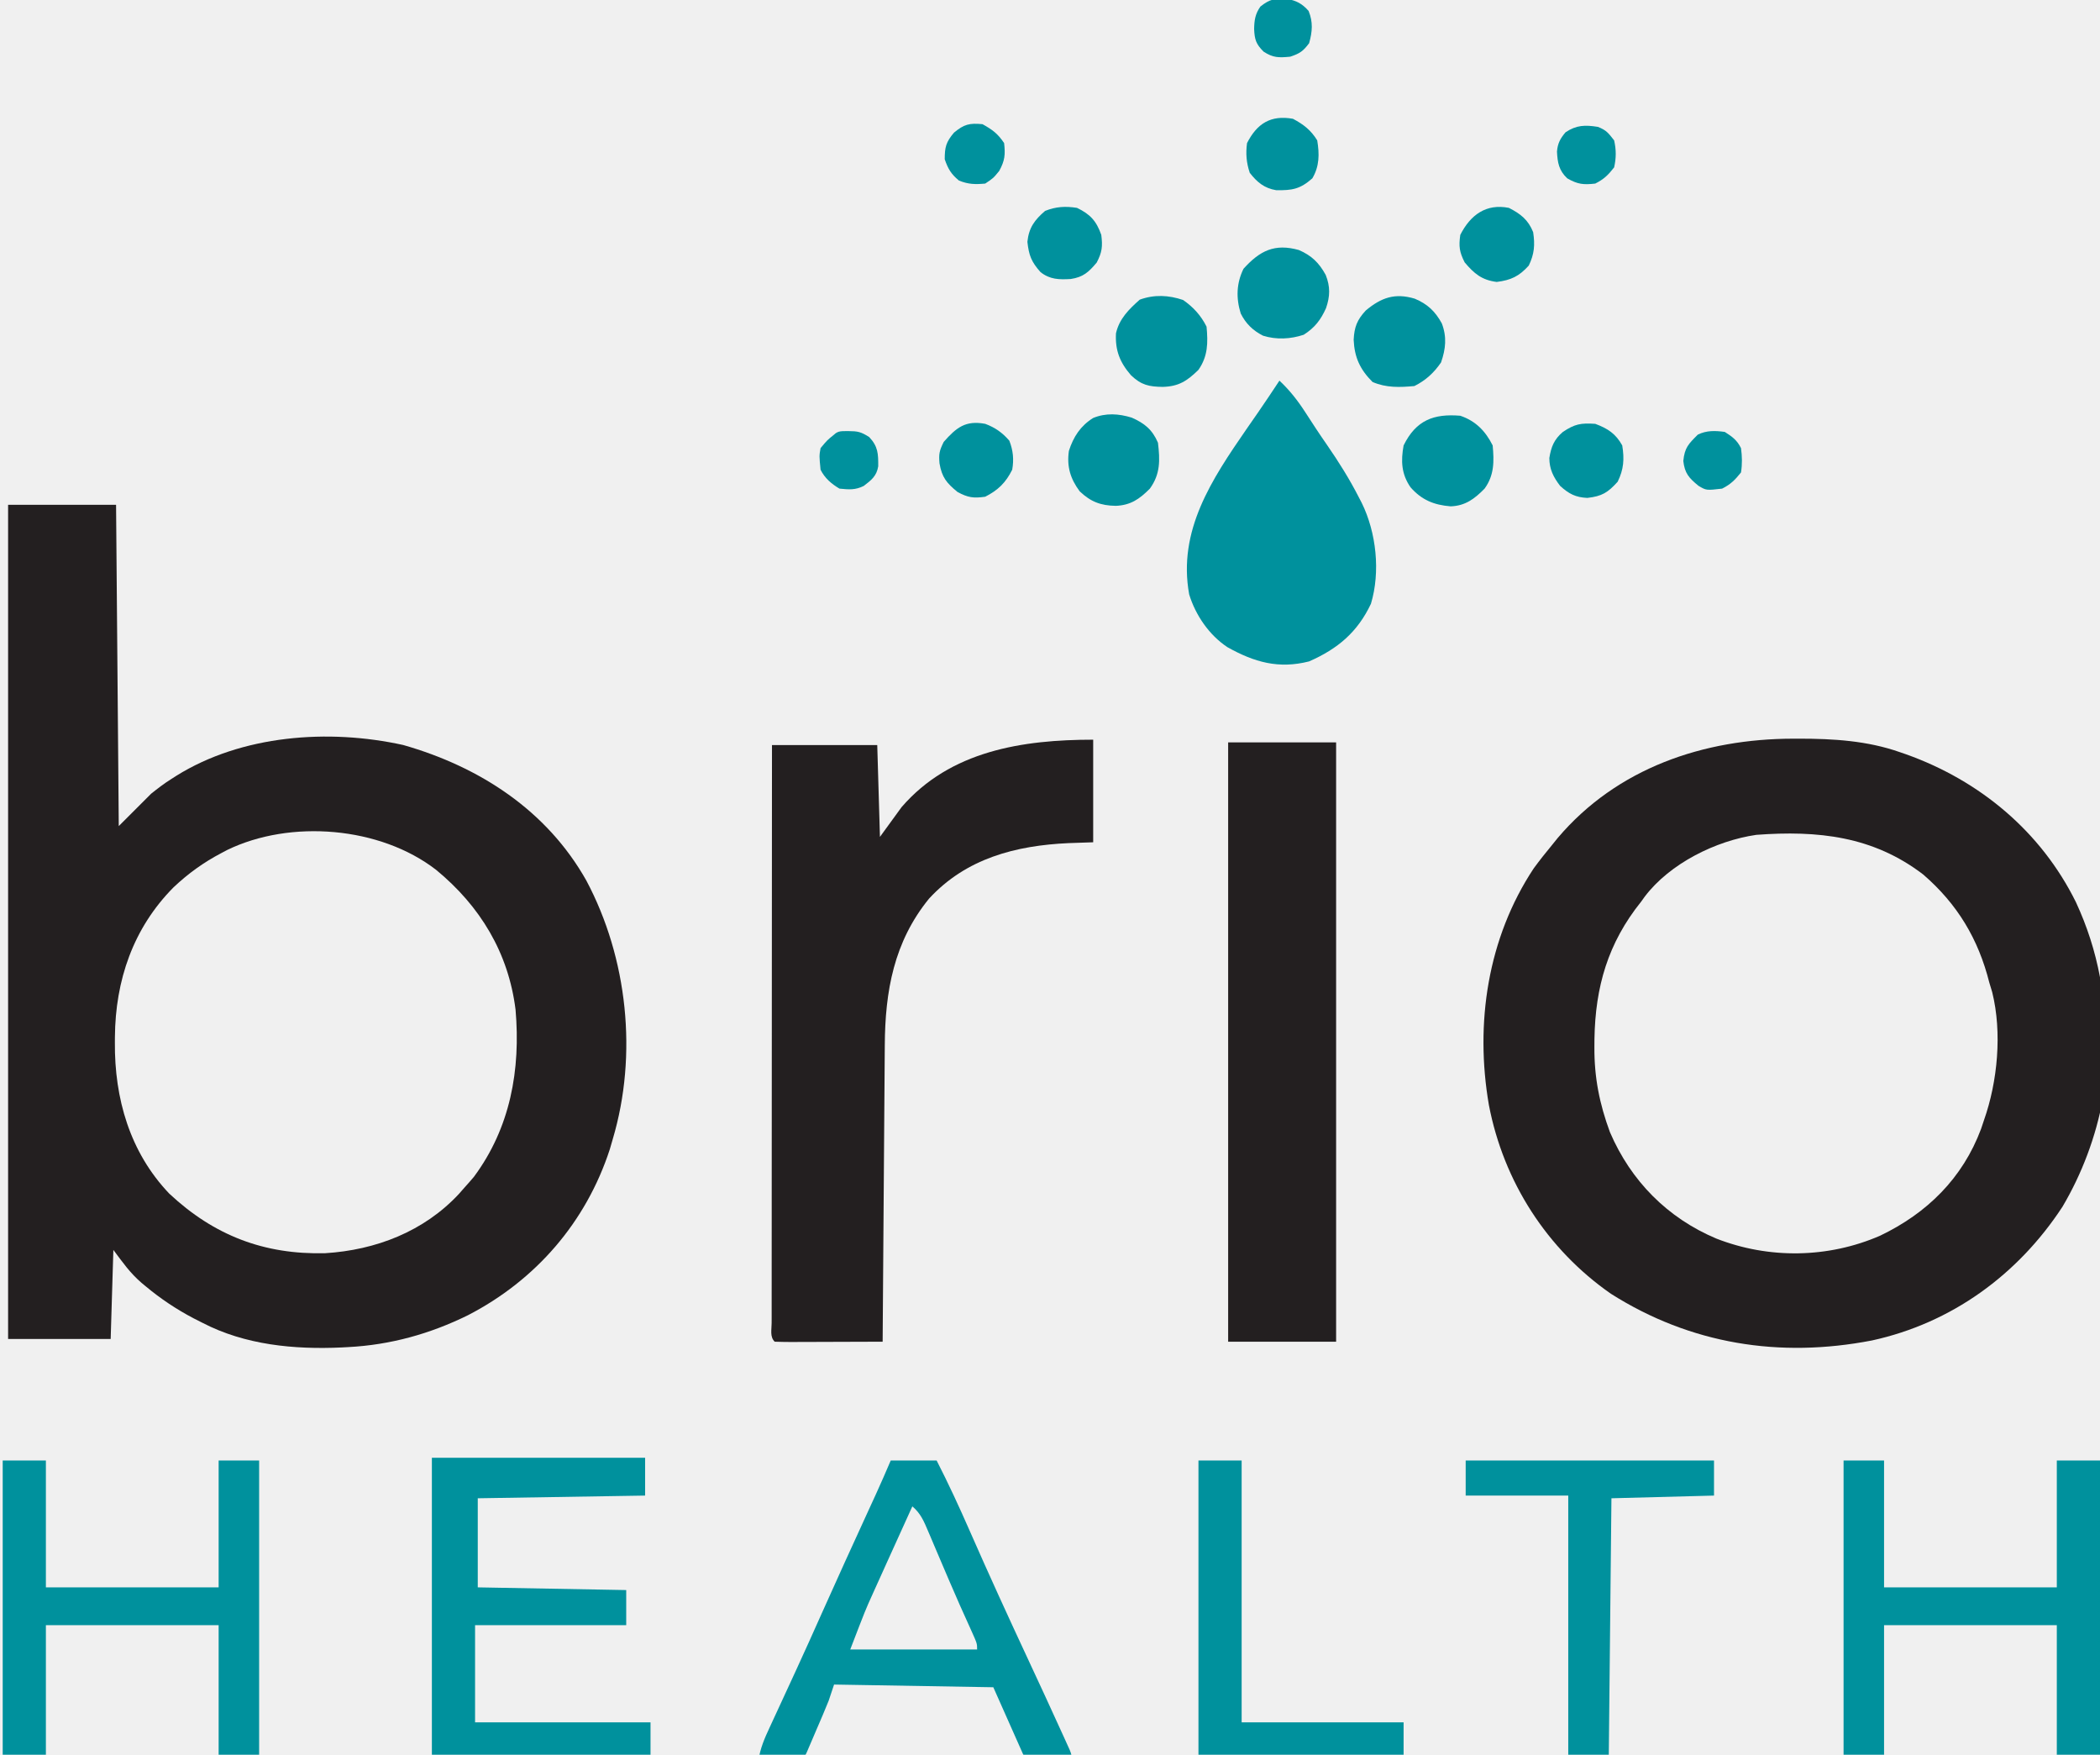
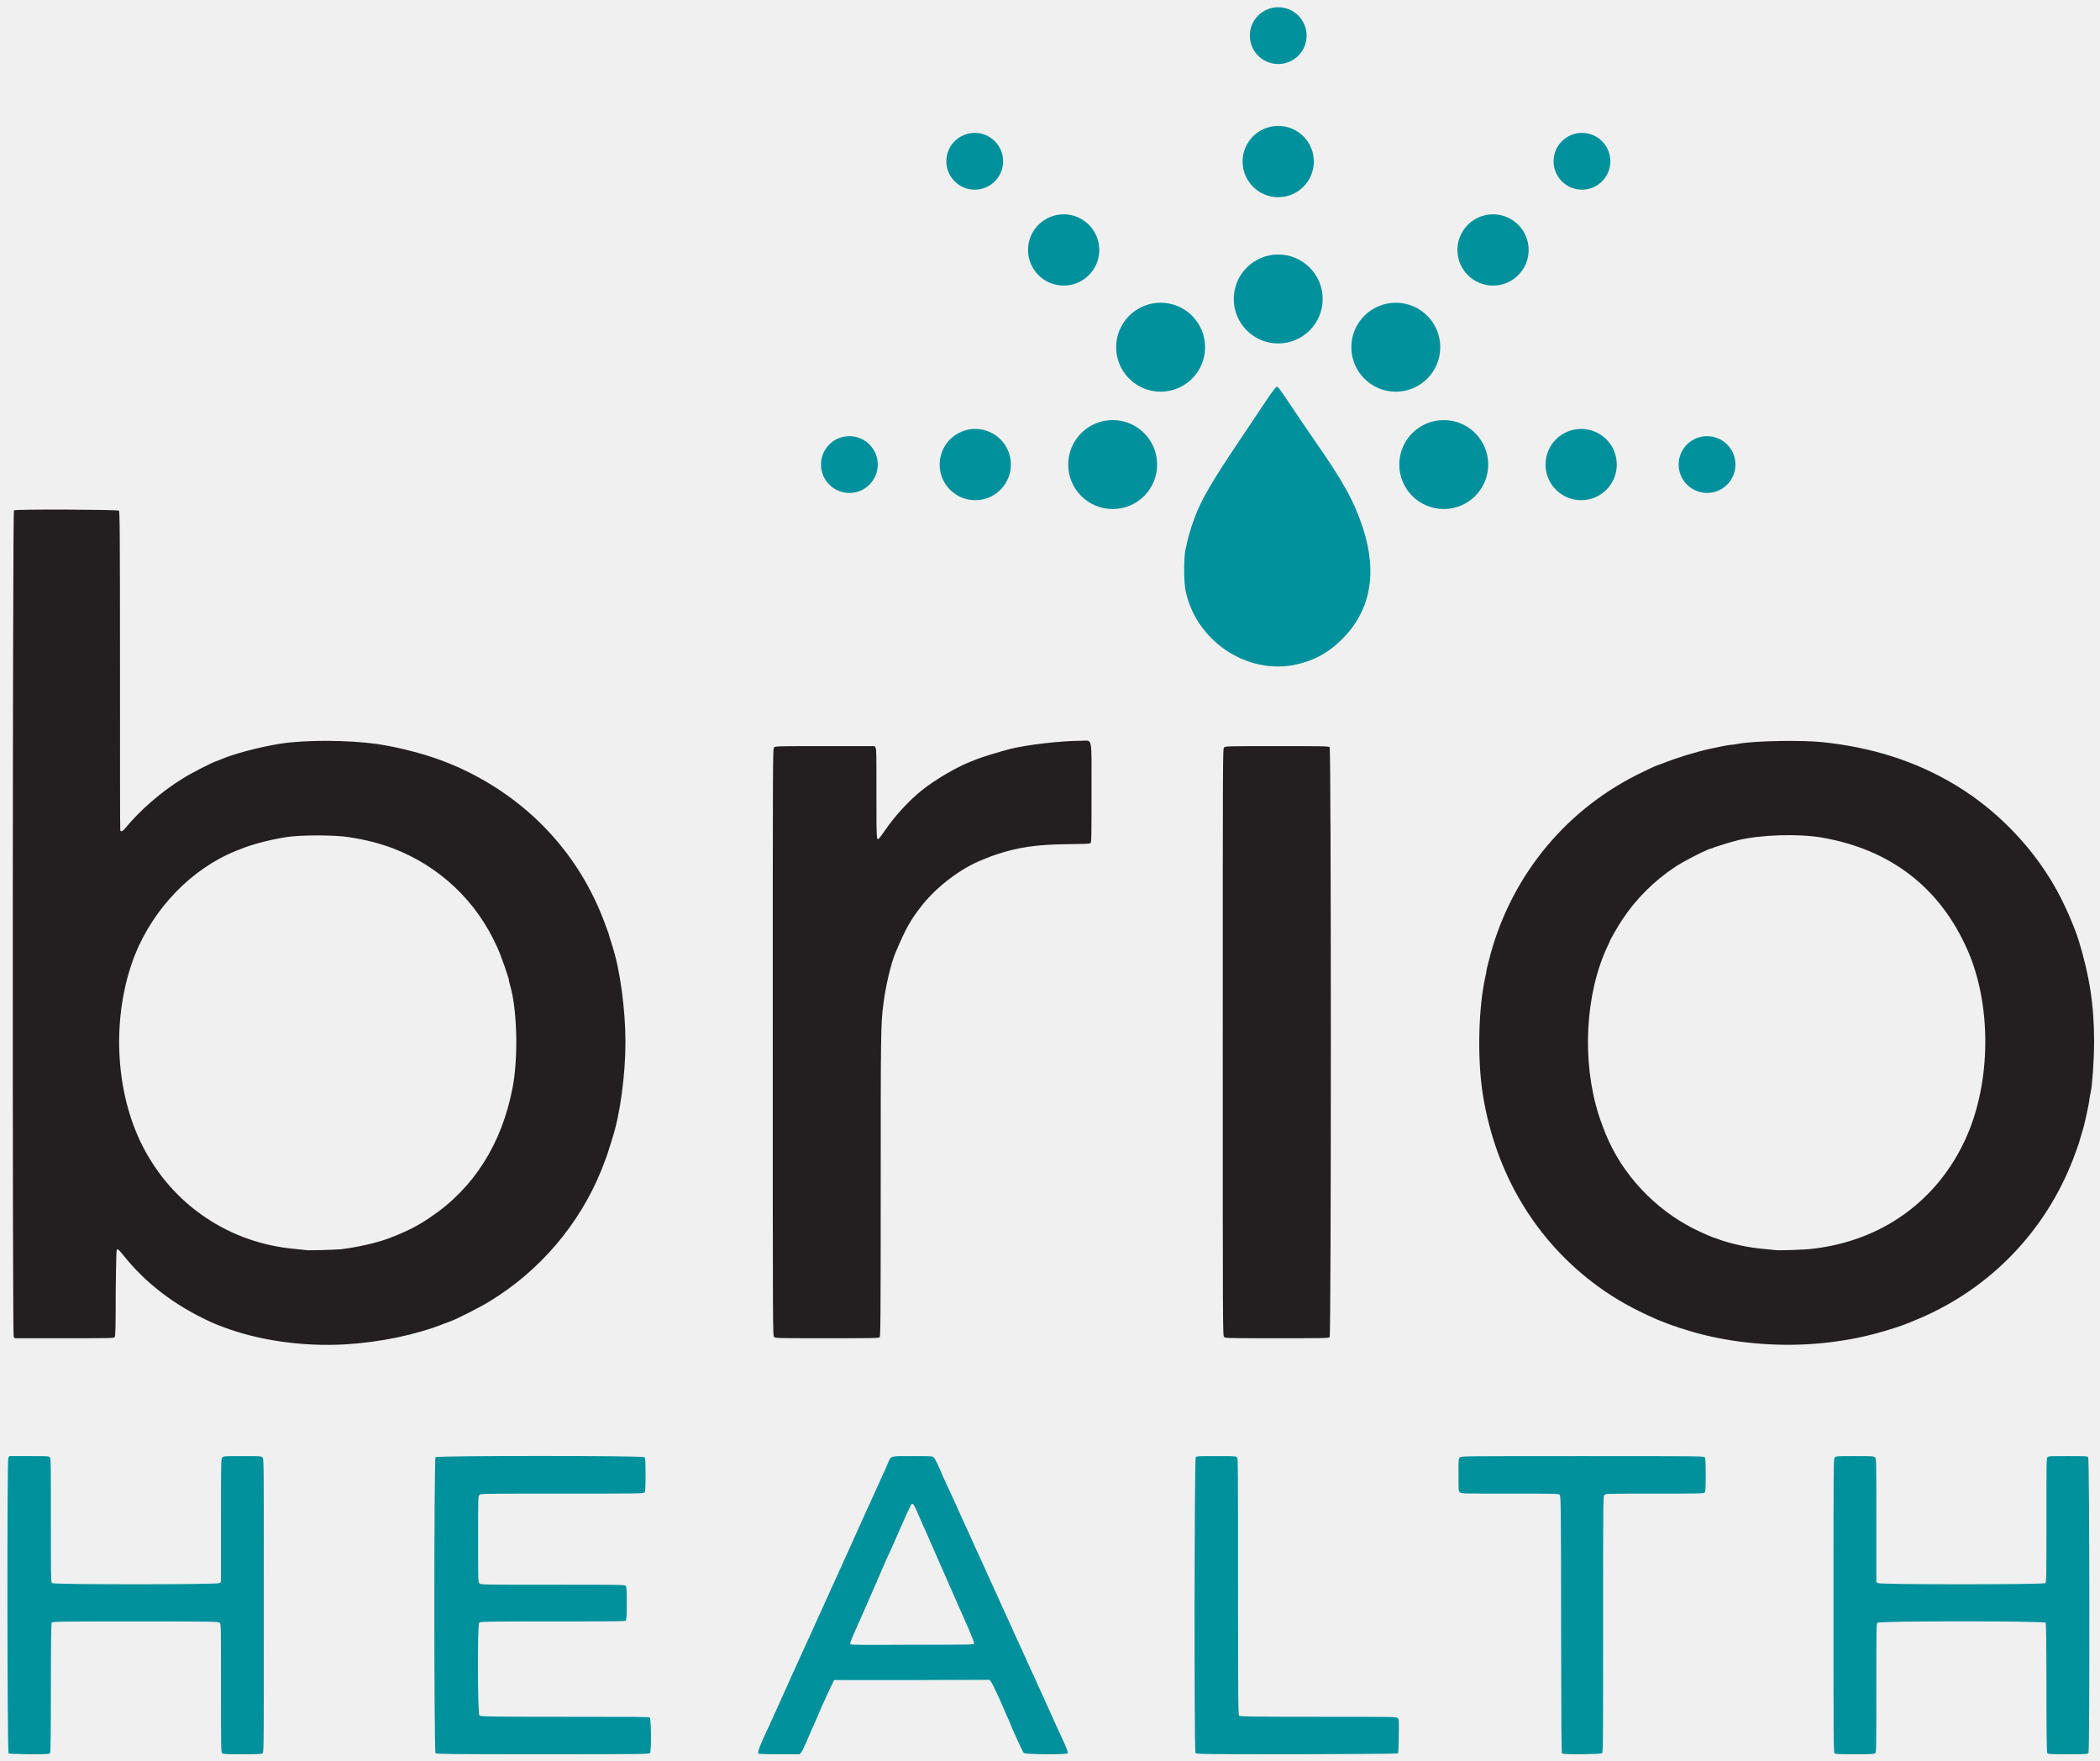
- <svg xmlns="http://www.w3.org/2000/svg" viewBox="150 218 778 650" role="img" aria-label="Brio Health">
-   <defs>
-     <mask id="counters" maskUnits="userSpaceOnUse" x="150" y="218" width="778" height="650">
-       <rect x="150" y="218" width="778" height="650" fill="#fff" />
-       <path d="M0 0 C12.681 10.963 20.423 23.875 24.5 40.062 C25.034 41.83 25.034 41.83 25.578 43.633 C29.264 58.566 27.592 76.659 22.5 91.062 C22.149 92.109 21.799 93.156 21.438 94.234 C14.62 112.508 1.403 125.496 -16 133.812 C-35.222 142.16 -57.154 142.479 -76.657 134.856 C-94.733 127.237 -108.275 113.541 -116.047 95.465 C-119.926 84.979 -121.879 75.172 -121.812 64 C-121.807 62.998 -121.801 61.997 -121.795 60.965 C-121.484 41.622 -116.804 25.38 -104.5 10.062 C-104.054 9.441 -103.608 8.82 -103.148 8.18 C-93.854 -4.08 -76.847 -12.513 -61.824 -14.691 C-39.072 -16.376 -18.59 -14.234 0 0 Z " fill="#000" transform="translate(862.5,541.9375)" />
-       <path d="M0 0 C16.316 13.425 26.788 30.705 29.415 51.772 C31.334 74.071 27.5 95.501 13.977 113.709 C12.814 115.084 11.626 116.439 10.415 117.772 C9.434 118.89 9.434 118.89 8.434 120.03 C-4.53 133.962 -22.358 140.826 -41.105 141.991 C-63.694 142.558 -82.285 135.457 -98.898 119.897 C-113.525 104.544 -119.192 84.622 -119.023 63.897 C-119.019 63.238 -119.016 62.579 -119.012 61.9 C-118.844 40.906 -112.278 21.572 -97.277 6.444 C-91.838 1.319 -86.194 -2.753 -79.585 -6.228 C-78.869 -6.607 -78.152 -6.986 -77.414 -7.376 C-53.963 -18.759 -20.753 -16.074 0 0 Z " fill="#000" transform="translate(311.5854,540.228)" />
-       <path d="M0 0 C3.092 2.6 4.294 5.541 5.855 9.223 C6.25 10.143 6.25 10.143 6.652 11.082 C7.504 13.073 8.346 15.068 9.188 17.062 C10.06 19.109 10.934 21.155 11.809 23.201 C12.389 24.557 12.967 25.914 13.545 27.271 C16.216 33.534 18.986 39.752 21.815 45.946 C24 50.787 24 50.787 24 53 C8.49 53 -7.02 53 -23 53 C-17.375 38.374 -17.375 38.374 -14.844 32.773 C-14.574 32.174 -14.305 31.575 -14.027 30.958 C-13.188 29.095 -12.344 27.235 -11.5 25.375 C-10.938 24.13 -10.377 22.886 -9.816 21.641 C-6.56 14.42 -3.281 7.209 0 0 Z " fill="#000" transform="translate(488,776)" />
-     </mask>
-   </defs>
-   <g mask="url(#counters)">
-     <path d="M0 0 C13.2 0 26.4 0 40 0 C40.33 39.27 40.66 78.54 41 119 C44.96 115.04 48.92 111.08 53 107 C55.486 105.024 57.729 103.289 60.375 101.625 C61.002 101.222 61.63 100.819 62.276 100.404 C86.536 85.245 118.68 82.859 146.371 88.965 C174.603 97.018 199.568 113.127 214.237 139.198 C229.5 167.892 233.328 203.668 224 235 C223.638 236.248 223.276 237.496 222.902 238.781 C214.109 265.728 195.523 287.207 170.375 300.188 C156.326 307.108 141.633 311.191 126 312 C124.79 312.066 124.79 312.066 123.556 312.133 C105.991 312.941 87.815 311.215 72 303 C70.886 302.435 69.772 301.871 68.625 301.289 C62.274 297.939 56.517 294.099 51 289.5 C50.484 289.074 49.969 288.648 49.438 288.208 C45.11 284.452 42.61 280.813 39 276 C38.67 286.89 38.34 297.78 38 309 C25.46 309 12.92 309 0 309 C0 207.03 0 105.06 0 0 Z " fill="#231F20" transform="translate(153,405)" />
-     <path d="M0 0 C0.721 -0.002 1.443 -0.004 2.186 -0.006 C14.883 -0.002 27.484 0.754 39.562 5 C40.312 5.258 41.061 5.516 41.832 5.782 C69.172 15.534 91.816 34.379 104.765 60.552 C108.939 69.565 111.851 78.6 113.688 88.375 C113.937 89.43 113.937 89.43 114.191 90.507 C120.529 118.448 114.201 149.035 99.75 173.438 C83.26 198.592 58.708 216.485 29.194 222.918 C-5.03 229.528 -37.976 224.311 -67.5 205.625 C-91.22 189.114 -107.276 164.077 -112.717 135.684 C-117.927 105.437 -113.201 73.88 -96.113 48.051 C-93.931 45.077 -91.668 42.213 -89.312 39.375 C-88.627 38.526 -87.941 37.676 -87.234 36.801 C-65.218 10.83 -33.107 0.039 0 0 Z " fill="#231F20" transform="translate(814.3125,491.625)" />
-     <path d="M0 0 C0 12.54 0 25.08 0 38 C-4.517 38.155 -4.517 38.155 -9.125 38.312 C-28.701 39.204 -47.069 43.956 -60.812 58.875 C-73.841 74.865 -77.101 93.169 -77.205 113.221 C-77.215 114.412 -77.225 115.603 -77.235 116.831 C-77.261 120.07 -77.283 123.309 -77.303 126.548 C-77.325 129.943 -77.353 133.338 -77.379 136.734 C-77.429 143.151 -77.474 149.568 -77.517 155.985 C-77.567 163.296 -77.622 170.607 -77.677 177.917 C-77.791 192.945 -77.898 207.972 -78 223 C-83.678 223.025 -89.357 223.043 -95.035 223.055 C-96.968 223.06 -98.901 223.067 -100.835 223.075 C-103.607 223.088 -106.38 223.093 -109.152 223.098 C-110.457 223.105 -110.457 223.105 -111.788 223.113 C-113.859 223.113 -115.93 223.062 -118 223 C-119.842 221.158 -119.123 218.564 -119.129 216.113 C-119.126 215.26 -119.123 214.407 -119.12 213.528 C-119.121 212.628 -119.122 211.729 -119.123 210.803 C-119.125 207.766 -119.119 204.728 -119.114 201.691 C-119.113 199.524 -119.113 197.356 -119.114 195.188 C-119.114 189.284 -119.108 183.379 -119.101 177.474 C-119.095 171.311 -119.095 165.148 -119.093 158.984 C-119.09 147.304 -119.082 135.624 -119.072 123.944 C-119.061 110.65 -119.055 97.357 -119.05 84.063 C-119.04 56.709 -119.022 29.354 -119 2 C-106.13 2 -93.26 2 -80 2 C-79.67 13.22 -79.34 24.44 -79 36 C-76.36 32.37 -73.72 28.74 -71 25 C-52.979 4.096 -26.142 0 0 0 Z " fill="#231F20" transform="translate(555,492)" />
-     <path d="M0 0 C13.2 0 26.4 0 40 0 C40 73.26 40 146.52 40 222 C26.8 222 13.6 222 0 222 C0 148.74 0 75.48 0 0 Z " fill="#231F20" transform="translate(605,493)" />
-     <path d="M0 0 C5.61 0 11.22 0 17 0 C21.366 8.538 25.357 17.169 29.205 25.948 C36.347 42.227 43.749 58.379 51.264 74.489 C55.237 83.007 59.182 91.536 63.066 100.094 C63.461 100.956 63.855 101.817 64.261 102.705 C64.62 103.501 64.98 104.296 65.35 105.115 C65.669 105.819 65.989 106.522 66.318 107.246 C67 109 67 109 67 111 C61.39 111 55.78 111 50 111 C46.04 102.09 42.08 93.18 38 84 C8.795 83.505 8.795 83.505 -21 83 C-21.66 84.98 -22.32 86.96 -23 89 C-23.689 90.723 -24.399 92.438 -25.129 94.145 C-25.524 95.068 -25.919 95.992 -26.326 96.943 C-26.734 97.89 -27.142 98.837 -27.562 99.812 C-27.974 100.779 -28.386 101.745 -28.811 102.74 C-29.204 103.657 -29.598 104.575 -30.004 105.52 C-30.363 106.356 -30.722 107.192 -31.092 108.054 C-32 110 -32 110 -33 111 C-35.697 111.073 -38.367 111.092 -41.062 111.062 C-41.821 111.058 -42.58 111.053 -43.361 111.049 C-45.241 111.037 -47.12 111.019 -49 111 C-48.351 106.608 -46.727 102.861 -44.859 98.875 C-44.541 98.185 -44.223 97.494 -43.895 96.783 C-43.21 95.296 -42.521 93.81 -41.831 92.326 C-39.986 88.358 -38.159 84.381 -36.328 80.406 C-35.958 79.604 -35.588 78.801 -35.206 77.974 C-31.917 70.84 -28.698 63.676 -25.5 56.5 C-19.843 43.825 -14.081 31.199 -8.291 18.584 C-7.961 17.865 -7.631 17.145 -7.292 16.404 C-6.678 15.065 -6.063 13.727 -5.447 12.389 C-3.565 8.283 -1.781 4.155 0 0 Z " fill="#00919D" transform="translate(480,759)" />
-     <path d="M0 0 C3.853 3.614 6.826 7.428 9.688 11.875 C10.563 13.218 11.44 14.56 12.316 15.902 C12.76 16.584 13.204 17.266 13.661 17.968 C14.945 19.916 16.259 21.838 17.59 23.754 C21.974 30.096 25.996 36.501 29.5 43.375 C29.826 44.005 30.153 44.634 30.489 45.283 C35.916 56.318 37.456 70.828 33.902 82.652 C28.919 93.191 21.595 99.343 11 104 C-0.314 106.877 -9.295 104.312 -19.289 98.719 C-26.029 94.243 -31.061 86.916 -33.438 79.188 C-37.738 55.512 -25.017 36.525 -12.218 17.97 C-10.805 15.932 -9.391 13.896 -7.976 11.861 C-5.268 7.94 -2.624 3.978 0 0 Z " fill="#00919D" transform="translate(624,359)" />
-     <path d="M0 0 C4.95 0 9.9 0 15 0 C15 15.51 15 31.02 15 47 C36.12 47 57.24 47 79 47 C79 31.49 79 15.98 79 0 C84.28 0 89.56 0 95 0 C95 36.63 95 73.26 95 111 C89.72 111 84.44 111 79 111 C79 94.5 79 78 79 61 C57.88 61 36.76 61 15 61 C15 77.5 15 94 15 111 C10.05 111 5.1 111 0 111 C0 74.37 0 37.74 0 0 Z " fill="#00919D" transform="translate(833,759)" />
-     <path d="M0 0 C5.28 0 10.56 0 16 0 C16 15.51 16 31.02 16 47 C37.12 47 58.24 47 80 47 C80 31.49 80 15.98 80 0 C84.95 0 89.9 0 95 0 C95 36.63 95 73.26 95 111 C90.05 111 85.1 111 80 111 C80 94.5 80 78 80 61 C58.88 61 37.76 61 16 61 C16 77.5 16 94 16 111 C10.72 111 5.44 111 0 111 C0 74.37 0 37.74 0 0 Z " fill="#00919D" transform="translate(151,759)" />
-     <path d="M0 0 C26.07 0 52.14 0 79 0 C79 4.62 79 9.24 79 14 C48.31 14.495 48.31 14.495 17 15 C17 25.89 17 36.78 17 48 C35.15 48.33 53.3 48.66 72 49 C72 53.29 72 57.58 72 62 C53.52 62 35.04 62 16 62 C16 73.88 16 85.76 16 98 C37.45 98 58.9 98 81 98 C81 102.62 81 107.24 81 112 C54.27 112 27.54 112 0 112 C0 75.04 0 38.08 0 0 Z " fill="#00919D" transform="translate(310,758)" />
-     <path d="M0 0 C30.36 0 60.72 0 92 0 C92 4.29 92 8.58 92 13 C79.46 13.33 66.92 13.66 54 14 C53.67 46.01 53.34 78.02 53 111 C48.05 111 43.1 111 38 111 C38 78.66 38 46.32 38 13 C25.46 13 12.92 13 0 13 C0 8.71 0 4.42 0 0 Z " fill="#00919D" transform="translate(693,759)" />
-     <path d="M0 0 C5.28 0 10.56 0 16 0 C16 32.01 16 64.02 16 97 C35.8 97 55.6 97 76 97 C76 101.62 76 106.24 76 111 C50.92 111 25.84 111 0 111 C0 74.37 0 37.74 0 0 Z " fill="#00919D" transform="translate(594,759)" />
-     <path d="M0 0 C5.675 1.927 9.321 5.641 12 11 C12.554 16.918 12.601 22.049 9 27 C5.284 30.786 1.865 33.368 -3.562 33.562 C-9.759 33.062 -14.302 31.215 -18.438 26.5 C-21.83 21.571 -22.038 16.793 -21 11 C-16.394 1.617 -9.796 -0.815 0 0 Z " fill="#00919D" transform="translate(691,372)" />
-     <path d="M0 0 C3.777 2.635 6.604 5.707 8.688 9.875 C9.245 15.832 9.209 20.827 5.688 25.875 C1.475 30.009 -1.647 32.034 -7.562 32.188 C-12.679 32.114 -15.494 31.512 -19.312 27.875 C-23.442 23.109 -25.199 18.68 -24.867 12.34 C-23.652 6.942 -20.083 3.449 -16.062 -0.125 C-10.686 -2.08 -5.376 -1.826 0 0 Z " fill="#00919D" transform="translate(588.3125,329.125)" />
-     <path d="M0 0 C4.731 2.088 7.64 4.441 9.723 9.301 C10.487 15.774 10.645 20.878 6.723 26.301 C2.876 30.176 -0.416 32.455 -5.902 32.676 C-11.476 32.595 -15.231 31.16 -19.277 27.301 C-22.74 22.625 -24.11 18.128 -23.277 12.301 C-21.588 7.083 -19.006 3.104 -14.328 0.148 C-9.595 -1.808 -4.83 -1.483 0 0 Z " fill="#00919D" transform="translate(569.2773,372.6992)" />
-     <path d="M0 0 C4.744 1.985 7.572 4.659 10.051 9.156 C11.97 14.194 11.505 18.608 9.77 23.621 C7.158 27.452 4.091 30.273 -0.105 32.371 C-5.589 32.872 -10.5 33.059 -15.605 30.871 C-20.215 26.262 -22.31 21.795 -22.605 15.246 C-22.376 10.561 -21.369 7.879 -18.105 4.371 C-12.337 -0.44 -7.281 -2.175 0 0 Z " fill="#00919D" transform="translate(674.1055,328.6289)" />
-     <path d="M0 0 C4.719 2.037 7.496 4.741 9.957 9.246 C11.674 13.583 11.575 17.14 10.07 21.527 C8.095 25.9 5.916 28.751 1.805 31.387 C-3.062 33.009 -8.322 33.287 -13.266 31.738 C-17.013 29.84 -19.66 27.279 -21.535 23.512 C-23.311 17.797 -23.133 12.297 -20.508 6.949 C-14.442 0.228 -8.957 -2.502 0 0 Z " fill="#00919D" transform="translate(631.1953,310.6133)" />
-     <path d="M0 0 C4.625 1.723 7.592 3.647 10 8 C10.824 13.031 10.568 16.844 8.312 21.438 C4.683 25.459 2.51 26.832 -2.938 27.438 C-7.268 27.234 -9.75 25.955 -13 23 C-15.491 19.754 -16.994 16.802 -17.008 12.656 C-16.325 8.477 -15.25 5.778 -12 3 C-7.587 0.058 -5.358 -0.357 0 0 Z " fill="#00919D" transform="translate(741,375)" />
-     <path d="M0 0 C4.359 2.221 7.168 4.421 9 9 C9.706 13.707 9.453 17.059 7.375 21.375 C3.782 25.346 0.8 26.775 -4.5 27.438 C-10.028 26.746 -12.839 24.374 -16.375 20.188 C-18.326 16.36 -18.607 14.246 -18 10 C-14.201 2.549 -8.391 -1.658 0 0 Z " fill="#00919D" transform="translate(709,295)" />
-     <path d="M0 0 C3.661 1.361 6.369 3.267 8.938 6.25 C10.35 9.906 10.67 13.17 10 17 C7.601 21.798 4.776 24.565 0 27 C-4.338 27.62 -6.379 27.334 -10.25 25.25 C-14.323 21.917 -16.048 19.831 -16.938 14.625 C-17.222 11.093 -17.005 10.01 -15.375 6.688 C-10.704 1.402 -7.331 -1.377 0 0 Z " fill="#00919D" transform="translate(515,375)" />
-     <path d="M0 0 C4.916 2.367 7.186 4.86 9 10 C9.535 14.284 9.31 16.402 7.312 20.25 C4.332 23.794 2.337 25.648 -2.332 26.352 C-6.677 26.599 -9.981 26.554 -13.5 23.812 C-16.908 19.978 -17.823 17.626 -18.375 12.562 C-17.827 7.36 -15.737 4.489 -11.812 1.125 C-7.795 -0.482 -4.267 -0.67 0 0 Z " fill="#00919D" transform="translate(549,295)" />
-     <path d="M0 0 C3.947 2.085 6.657 4.21 9 8 C9.842 13.091 9.836 17.587 7.188 22.062 C2.646 26.085 -0.296 26.543 -6.195 26.457 C-10.594 25.74 -13.31 23.477 -16 20 C-17.243 16.271 -17.528 12.873 -17 9 C-13.304 1.744 -8.221 -1.467 0 0 Z " fill="#00919D" transform="translate(629,262)" />
-     <path d="M0 0 C3.658 2.04 5.669 3.504 8 7 C8.487 11.301 8.282 13.484 6.188 17.312 C4 20 4 20 1 22 C-2.707 22.343 -5.29 22.29 -8.75 20.875 C-11.644 18.463 -12.766 16.563 -14 13 C-14 8.464 -13.514 6.606 -10.562 3.125 C-6.831 0.031 -4.849 -0.466 0 0 Z " fill="#00919D" transform="translate(514,264)" />
-     <path d="M0 0 C3.543 0.028 4.631 0.238 7.75 2.188 C11.054 5.698 11.139 8.377 11.109 13.051 C10.539 16.638 8.548 18.181 5.75 20.312 C2.601 21.887 0.23 21.66 -3.25 21.312 C-6.227 19.54 -8.678 17.456 -10.25 14.312 C-10.757 9.158 -10.757 9.158 -10.25 6.312 C-7.812 3.375 -7.812 3.375 -5.25 1.312 C-3.69 -0.247 -2.161 0.068 0 0 Z " fill="#00919D" transform="translate(464.25,377.6875)" />
-     <path d="M0 0 C3.123 1.251 3.796 2.174 6 5 C6.79 8.493 6.786 11.507 6 15 C3.81 17.824 2.17 19.415 -1 21 C-5.38 21.505 -7.514 21.279 -11.375 19.062 C-14.445 16.174 -14.977 13.269 -15.176 9.152 C-14.926 6.095 -13.971 4.322 -12 2 C-7.943 -0.705 -4.761 -0.753 0 0 Z " fill="#00919D" transform="translate(742,265)" />
-     <path d="M0 0 C3.523 0.656 5.632 1.778 7.996 4.469 C9.681 8.637 9.381 12.106 8.184 16.406 C5.938 19.401 4.735 20.222 1.184 21.406 C-3.016 21.795 -5.112 21.865 -8.691 19.531 C-11.516 16.707 -12.019 15.052 -12.191 11.156 C-12.132 7.835 -11.789 5.594 -9.879 2.844 C-6.255 -0.041 -4.477 -0.186 0 0 Z " fill="#00919D" transform="translate(626.8164,217.5938)" />
-     <path d="M0 0 C2.81 1.794 4.509 3.019 6 6 C6.421 9.059 6.485 11.947 6 15 C3.818 17.756 2.128 19.436 -1 21 C-6.864 21.677 -6.864 21.677 -9.758 19.953 C-13.326 17.023 -14.847 15.329 -15.375 10.75 C-14.881 5.807 -13.462 4.462 -10 1 C-6.798 -0.601 -3.474 -0.499 0 0 Z " fill="#00919D" transform="translate(789,378)" />
+ <svg xmlns="http://www.w3.org/2000/svg" viewBox="148 215 784 657" role="img" aria-label="Brio Health">
+   <path fill="#231F20" fill-rule="evenodd" d="M276.8 716.8C290.2 716 303.4 713.2 314 709C314.8 708.7 315.9 708.3 316.4 708.1C318.6 707.3 327.5 702.8 330.7 700.8C349.6 689.3 364.3 672 372.5 651.8C373.9 648.2 374.9 645.6 375.6 643.1C376 641.9 376.5 640.4 376.6 639.9C379.5 631.1 381.5 616.1 381.5 604C381.5 591.9 379.5 576.9 376.6 568.1C376.5 567.6 376 566.1 375.6 564.9C375.3 563.6 374.8 562.2 374.6 561.8C374.4 561.3 374 560.1 373.6 559.1C364.4 534.5 346.6 515 322.9 503.2C320.8 502.2 318.8 501.2 318.4 501.1C318 500.9 316.8 500.4 315.8 500C308.1 496.8 297.9 494.1 288.8 492.7C277.8 491.2 262.2 491.1 252.6 492.6C244.5 493.9 234.8 496.5 230.1 498.6C229.7 498.8 229.1 499 228.8 499.1C227.2 499.6 219.3 503.6 216.2 505.6C208.2 510.5 200.1 517.6 194.8 524.1C193.8 525.3 193.2 525.6 192.9 524.9C192.8 524.6 192.8 497.8 192.8 465.2C192.8 411.8 192.7 406 192.4 405.6C191.9 405.2 154 405 153.2 405.5C152.7 405.9 152.6 713 153.1 713.9L153.5 714.5L172 714.5C188.8 714.5 190.5 714.5 190.8 714.1C191.1 713.8 191.2 710.7 191.2 697.5C191.4 682.8 191.4 681.4 191.8 681.3C192.1 681.2 192.9 682.1 194.2 683.7C201.6 693 211.3 700.7 222.5 706.4C226.5 708.4 227.3 708.8 231 710.2C244.3 715.3 260.9 717.7 276.8 716.8ZM828.6 716.3C838.2 715.3 845.8 713.7 854.9 710.8C858.2 709.8 860.1 709 865.1 706.9C891.3 695.6 911.6 674.4 921.9 647.8C923.7 643 923.9 642.5 924.6 640C925 638.7 925.4 637.3 925.5 637C926.1 635.3 927.9 627.1 928.1 625C928.2 624.2 928.4 623.2 928.5 622.8C929.1 620.3 929.8 610.6 929.8 603.9C929.8 590.1 928.1 579.4 924.1 566.2C923.3 563.5 921.1 557.9 919.1 553.7C910.7 535.3 895.8 518.7 878 508C863.4 499.2 846.9 493.9 828.2 492C820.4 491.2 803.2 491.5 797.1 492.6C796 492.8 794.8 493 794.4 493C794 493 792.6 493.2 791.2 493.5C789.9 493.8 787.8 494.2 786.4 494.5C781.3 495.6 773.8 497.9 768.6 500C767.9 500.2 766.8 500.7 766.1 500.9C765.4 501.2 763.2 502.2 761.2 503.2C733.3 516.5 712.8 541 704.5 571C703.4 575.3 703 576.7 703 577.1C703 577.4 702.8 578.5 702.5 579.7C699.9 591.5 699.5 610.4 701.6 623.6C706.4 653.3 721.4 678.2 744.5 695.1C751.3 700 757.5 703.5 766.6 707.5C768 708.1 773 710 773.2 710C773.3 710 774 710.2 774.6 710.5C776.4 711.1 781.4 712.6 783.9 713.2C798 716.7 814 717.8 828.6 716.3ZM476.4 714.1C476.7 713.8 476.8 708.4 476.8 658.4C476.8 601.7 476.8 597 477.8 589.8C478.6 583.1 480.7 574.3 482.4 570.4C486.2 561.5 487.8 558.6 492 553.2C497.6 546 506.7 539.1 514.8 535.9C517.8 534.7 518.5 534.4 520.1 533.9C528.2 531.2 535.3 530.2 546.6 530.1C552.5 530 554.9 530 555.1 529.7C555.5 529.5 555.5 526.7 555.5 511C555.5 489.1 556 491.5 551.6 491.5C544 491.5 531.3 493 524.9 494.6C520.8 495.7 514.2 497.7 512.6 498.4C512.2 498.6 511.1 499 510.1 499.4C505.2 501.3 497 506.1 492.4 509.8C487.5 513.6 481.7 520 478.3 525.1C477.5 526.2 476.7 527.4 476.4 527.7C475.2 529 475.2 529.4 475.2 511.4C475.2 496.6 475.2 494.6 474.9 494.1L474.5 493.5L456 493.5C437.8 493.5 437.5 493.5 437 494C436.5 494.5 436.5 494.8 436.5 604C436.5 713.2 436.5 713.5 437 714C437.5 714.5 437.8 714.5 456.7 714.5C473.9 714.5 476 714.5 476.4 714.1ZM644.4 714.1C645 713.5 645 494.5 644.4 493.9C644 493.5 641.9 493.5 624.7 493.5C605.8 493.5 605.5 493.5 605 494C604.5 494.5 604.5 494.8 604.5 604C604.5 713.2 604.5 713.5 605 714C605.5 714.5 605.8 714.5 624.7 714.5C641.9 714.5 644 714.5 644.4 714.1ZM262.1 681.6C261.9 681.6 260.2 681.4 258.4 681.2C233.7 679.1 212.5 664.8 201.3 642.9C190.7 622.2 189.6 594 198.3 571.6C205.3 554 219.6 539.2 236.1 532.6C236.5 532.4 237.3 532.1 237.9 531.9C241.9 530.2 248.5 528.5 254.6 527.5C259.9 526.6 273.2 526.6 278.4 527.5C284.9 528.5 289.7 529.8 294.6 531.6C312.1 538.3 325.9 551.3 333.6 568.5C335 571.5 338 580.1 338 580.9C338 581.1 338.2 582.1 338.5 583C341.1 592.2 341.5 609.6 339.4 620.8C335.4 641.9 324.9 658.5 308.6 669.4C303.6 672.8 299.7 674.7 293.2 677.2C288.7 678.9 281.3 680.6 275.1 681.3C272.7 681.5 263.1 681.8 262.1 681.6ZM810.6 681.6C810.2 681.5 808.5 681.4 806.8 681.2C801.2 680.8 793.9 679.2 789.4 677.5C788.7 677.2 788.1 677 787.9 677C787.8 677 787.4 676.8 786.9 676.6C786.5 676.5 784.8 675.7 783.2 675C768.2 668.3 755.5 655.8 748.7 641.1C748.2 639.9 747.6 638.6 747.5 638.4C747 637.2 745.5 633.2 744.8 631C738.5 611.1 739.8 585.9 748.1 568.3C748.6 567.3 749 566.4 749 566.3C749 566 752.2 560.4 753.7 558.2C758.7 550.6 765.6 543.7 773.5 538.5C776.7 536.4 783.4 533 785.9 532C786.7 531.8 787.8 531.4 788.2 531.2C791.6 530.1 793.4 529.5 796.9 528.6C805.2 526.6 819 526.1 828 527.6C853.7 532 872.2 546.2 882.5 569.5C891.6 590.1 891.4 619 881.9 639.9C871.4 663.1 850.7 678.1 824.8 681.1C821.7 681.5 812.2 681.8 810.6 681.6Z" />
+   <g fill="#00919D">
+     <path fill-rule="evenodd" d="M166.7 869.3C166.9 868.9 167 860.9 167 845C167 829.1 167.1 821.1 167.3 820.7C167.5 820.3 168.1 820.2 198.6 820.2C227.1 820.2 229.6 820.3 230 820.7C230.5 821.1 230.5 822.1 230.5 845C230.5 866.5 230.5 869 230.9 869.4C231.2 869.7 232.3 869.8 238.5 869.8C244.7 869.8 245.8 869.7 246.1 869.4C246.5 869 246.5 863.7 246.5 814.2C246.5 759.8 246.5 759.5 246 759C245.5 758.5 245.2 758.5 238.5 758.5C231.8 758.5 231.5 758.5 231 759C230.5 759.5 230.5 759.8 230.5 782.5L230.5 805.5L229.9 805.9C229.1 806.5 168 806.5 167.4 805.9C167 805.5 167 803 167 782.4C167 761.7 167 759.2 166.6 758.9C166.3 758.5 165.2 758.5 158.9 758.5L151.5 758.5L151.1 759.1C150.6 760 150.7 869.1 151.2 869.5C151.5 869.6 154.8 869.7 159.1 869.8C166.1 869.8 166.5 869.7 166.7 869.3ZM390.7 869.3C391.2 868.4 391.1 856.6 390.6 856.1C390.2 855.8 387 855.8 358.8 855.8C329.9 855.8 327.4 855.7 327 855.3C326.3 854.7 326.2 821.5 326.9 820.7C327.3 820.3 328.5 820.2 354.3 820.2C378.4 820.2 381.2 820.2 381.6 819.9C381.9 819.5 382 818.6 382 813.4C382 808.2 381.9 807.2 381.6 806.9C381.2 806.5 378.4 806.5 354.4 806.5C327.8 806.5 327.5 806.5 327 806C326.5 805.5 326.5 805.2 326.5 789.5C326.5 773.8 326.5 773.5 327 773C327.5 772.5 327.8 772.5 357.9 772.5C385.1 772.5 388.2 772.5 388.6 772.1C388.9 771.8 389 770.8 389 765.5C389 760.2 388.9 759.2 388.6 758.9C388 758.3 311.2 758.3 310.6 758.9C310 759.5 310 868.8 310.6 869.4C311 869.7 315 869.8 350.8 869.8C389.8 869.8 390.5 869.7 390.7 869.3ZM447.1 869.1C447.4 868.8 448.3 867 449.1 865.1C449.9 863.2 450.8 861.1 451.1 860.4C451.5 859.7 453.1 856 454.7 852.2C456.4 848.5 458.1 844.6 458.6 843.8L459.4 842.1L488.4 842.1L517.4 842L517.9 842.6C518.2 842.9 519.5 845.6 520.9 848.6C522.2 851.6 523.6 854.7 523.9 855.5C524.3 856.3 524.8 857.4 525 858C526.1 860.8 529.8 868.9 530.2 869.3C530.8 869.9 546.4 870 546.7 869.4C546.7 869.2 546.2 867.5 545.4 865.8C544.6 864.1 542.9 860.3 541.6 857.5C540.4 854.7 538.9 851.5 538.4 850.4C537.9 849.3 536.8 846.9 536 845.1C535.2 843.3 534.1 840.9 533.5 839.6C532.9 838.4 531.8 835.9 531 834.1C530.2 832.3 529.1 829.9 528.5 828.6C527.9 827.4 526.8 824.9 526 823.1C525.2 821.3 524.1 818.9 523.5 817.6C522.9 816.4 521.8 813.9 521 812.1C520.2 810.3 519.1 807.9 518.5 806.6C517.9 805.4 516.8 802.9 516 801.1C515.2 799.3 514.1 796.9 513.5 795.6C512.9 794.4 511.8 791.9 511 790.1C510.2 788.3 509.1 785.9 508.5 784.6C507.9 783.4 506.8 780.9 506 779.1C505.2 777.3 504.1 774.9 503.5 773.6C502.9 772.4 501.6 769.4 500.4 766.9C497.8 760.8 497.1 759.5 496.5 758.9C496 758.5 495.2 758.5 488.6 758.5C480.2 758.5 480.7 758.3 479.5 761.1C479.1 762.1 478.3 764 477.6 765.4C477 766.8 475.5 770 474.4 772.5C473.2 775 470.6 780.9 468.5 785.5C466.4 790.1 463.7 796.1 462.5 798.8C461.3 801.4 459.9 804.5 459.4 805.6C458.9 806.7 457.6 809.6 456.5 812C455.4 814.4 454.1 817.4 453.5 818.6C452.9 819.9 451.5 823 450.4 825.5C449.2 828 447.1 832.7 445.7 835.8C444.3 838.8 442.6 842.6 442 844C439.1 850.4 436.2 856.8 435.5 858.4C431.4 867.1 430.7 869.1 431.2 869.6C431.3 869.7 434.8 869.8 438.9 869.8L446.5 869.8L447.1 869.1ZM669.8 869.5C670.1 869.3 670.1 868.2 670.2 863C670.3 857 670.3 856.8 669.8 856.3C669.2 855.8 669.1 855.8 640.1 855.8C614 855.8 611 855.7 610.6 855.4C610.3 855 610.2 850.3 610.2 807.3C610.2 764.5 610.2 759.5 609.9 759.1C609.5 758.5 609.4 758.5 602.1 758.5C595.8 758.5 594.7 758.5 594.4 758.9C593.9 759.4 593.8 868.4 594.3 869.3C594.5 869.7 595.2 869.8 632 869.8C655.1 869.7 669.5 869.6 669.8 869.5ZM746.1 869.4C746.5 869 746.5 864.3 746.5 821.2C746.5 773.8 746.5 773.5 747 773C747.5 772.5 747.8 772.5 765.7 772.5C782 772.5 784 772.5 784.4 772.1C784.7 771.8 784.8 770.8 784.8 765.5C784.8 760.2 784.7 759.2 784.4 758.9C784 758.5 779.5 758.5 738.7 758.5C693.8 758.5 693.5 758.5 693 759C692.5 759.5 692.5 759.8 692.5 765.5C692.5 771.2 692.5 771.5 693 772C693.5 772.5 693.8 772.5 711.7 772.5C729 772.5 729.9 772.5 730.3 773C730.7 773.4 730.8 777.2 730.8 821.3C730.9 863.6 730.9 869.3 731.2 869.5C732 870 745.6 869.8 746.1 869.4ZM848.1 869.4C848.5 869 848.5 866.5 848.5 845.1C848.5 823.2 848.5 821.1 848.9 820.7C849.6 820 911.4 820 911.7 820.7C911.9 821.1 912 829.1 912 845C912 860.9 912.1 868.9 912.3 869.3C912.5 869.7 912.9 869.8 920 869.8C927.1 869.8 927.5 869.7 927.7 869.3C928.2 868.4 928.1 759.4 927.6 758.9C927.3 758.5 926.2 758.5 920 758.5C913.8 758.5 912.7 758.5 912.4 758.9C912 759.2 912 761.7 912 782.4C912 803 912 805.5 911.6 805.9C911 806.5 849.9 806.5 849.1 805.9L848.5 805.5L848.5 782.5C848.5 759.8 848.5 759.5 848 759C847.5 758.5 847.2 758.5 840.5 758.5C833.8 758.5 833.5 758.5 833 759C832.5 759.5 832.5 759.8 832.5 814.2C832.5 863.7 832.5 869 832.9 869.4C833.2 869.7 834.3 869.8 840.5 869.8C846.7 869.8 847.8 869.7 848.1 869.4ZM465.5 828.7C465.3 828.4 465.5 827.7 466.5 825.5C467.2 823.9 467.9 822.2 468.1 821.8C468.3 821.3 468.9 820 469.4 818.9C469.9 817.8 470.4 816.6 470.5 816.4C471.9 813.2 479.2 796.5 479.2 796.4C479.2 796.4 479.7 795.3 480.3 794.1C481.6 791.2 481.3 791.9 484.9 783.7C486.6 779.7 488.2 776.4 488.4 776.3C489 776.1 489.6 777.3 492 783C492.4 783.9 493 785.3 493.4 786.1C494.2 787.9 493.6 786.6 499.5 800C502.1 806 504.4 811.1 504.5 811.4C504.6 811.6 505.1 812.8 505.6 813.9C506.1 815 506.7 816.3 506.9 816.8C507.1 817.2 508.2 819.9 509.5 822.7C510.7 825.5 511.7 828.1 511.7 828.4C511.6 828.9 511.6 828.9 488.7 828.9C469.6 829 465.8 829 465.5 828.7ZM630.6 463.3C637.6 462 643.4 459.1 648.6 454C659.6 443.4 662.4 429.1 656.8 412C653.4 401.9 649.8 395.2 638.5 379C635.8 375.1 631.8 369.2 629.6 365.9C625.4 359.6 625 359.1 624.5 359.4C624.3 359.5 622.6 361.7 620.8 364.4C619 367.2 614.6 373.6 611.1 378.9C600.5 394.6 596.3 401.8 593.9 408.5C592.4 412.5 591.5 415.8 590.6 420C589.9 423.3 589.9 432.5 590.7 435.9C594.7 454 612.8 466.4 630.6 463.3Z" />
+     <circle cx="625.2" cy="228.3" r="10.6" />
+     <circle cx="511.9" cy="275.2" r="10.6" />
+     <circle cx="738.6" cy="275.2" r="10.6" />
+     <circle cx="625.2" cy="275.3" r="13.3" />
+     <circle cx="545.1" cy="308.3" r="13.3" />
+     <circle cx="705.4" cy="308.3" r="13.3" />
+     <circle cx="625.2" cy="326.6" r="16.6" />
+     <circle cx="581.3" cy="344.6" r="16.6" />
+     <circle cx="669.1" cy="344.6" r="16.6" />
+     <circle cx="465.1" cy="388.4" r="10.6" />
+     <circle cx="785.3" cy="388.4" r="10.6" />
+     <circle cx="563.4" cy="388.4" r="16.6" />
+     <circle cx="687" cy="388.4" r="16.6" />
+     <circle cx="512.1" cy="388.4" r="13.3" />
+     <circle cx="738.3" cy="388.4" r="13.3" />
  </g>
</svg>
